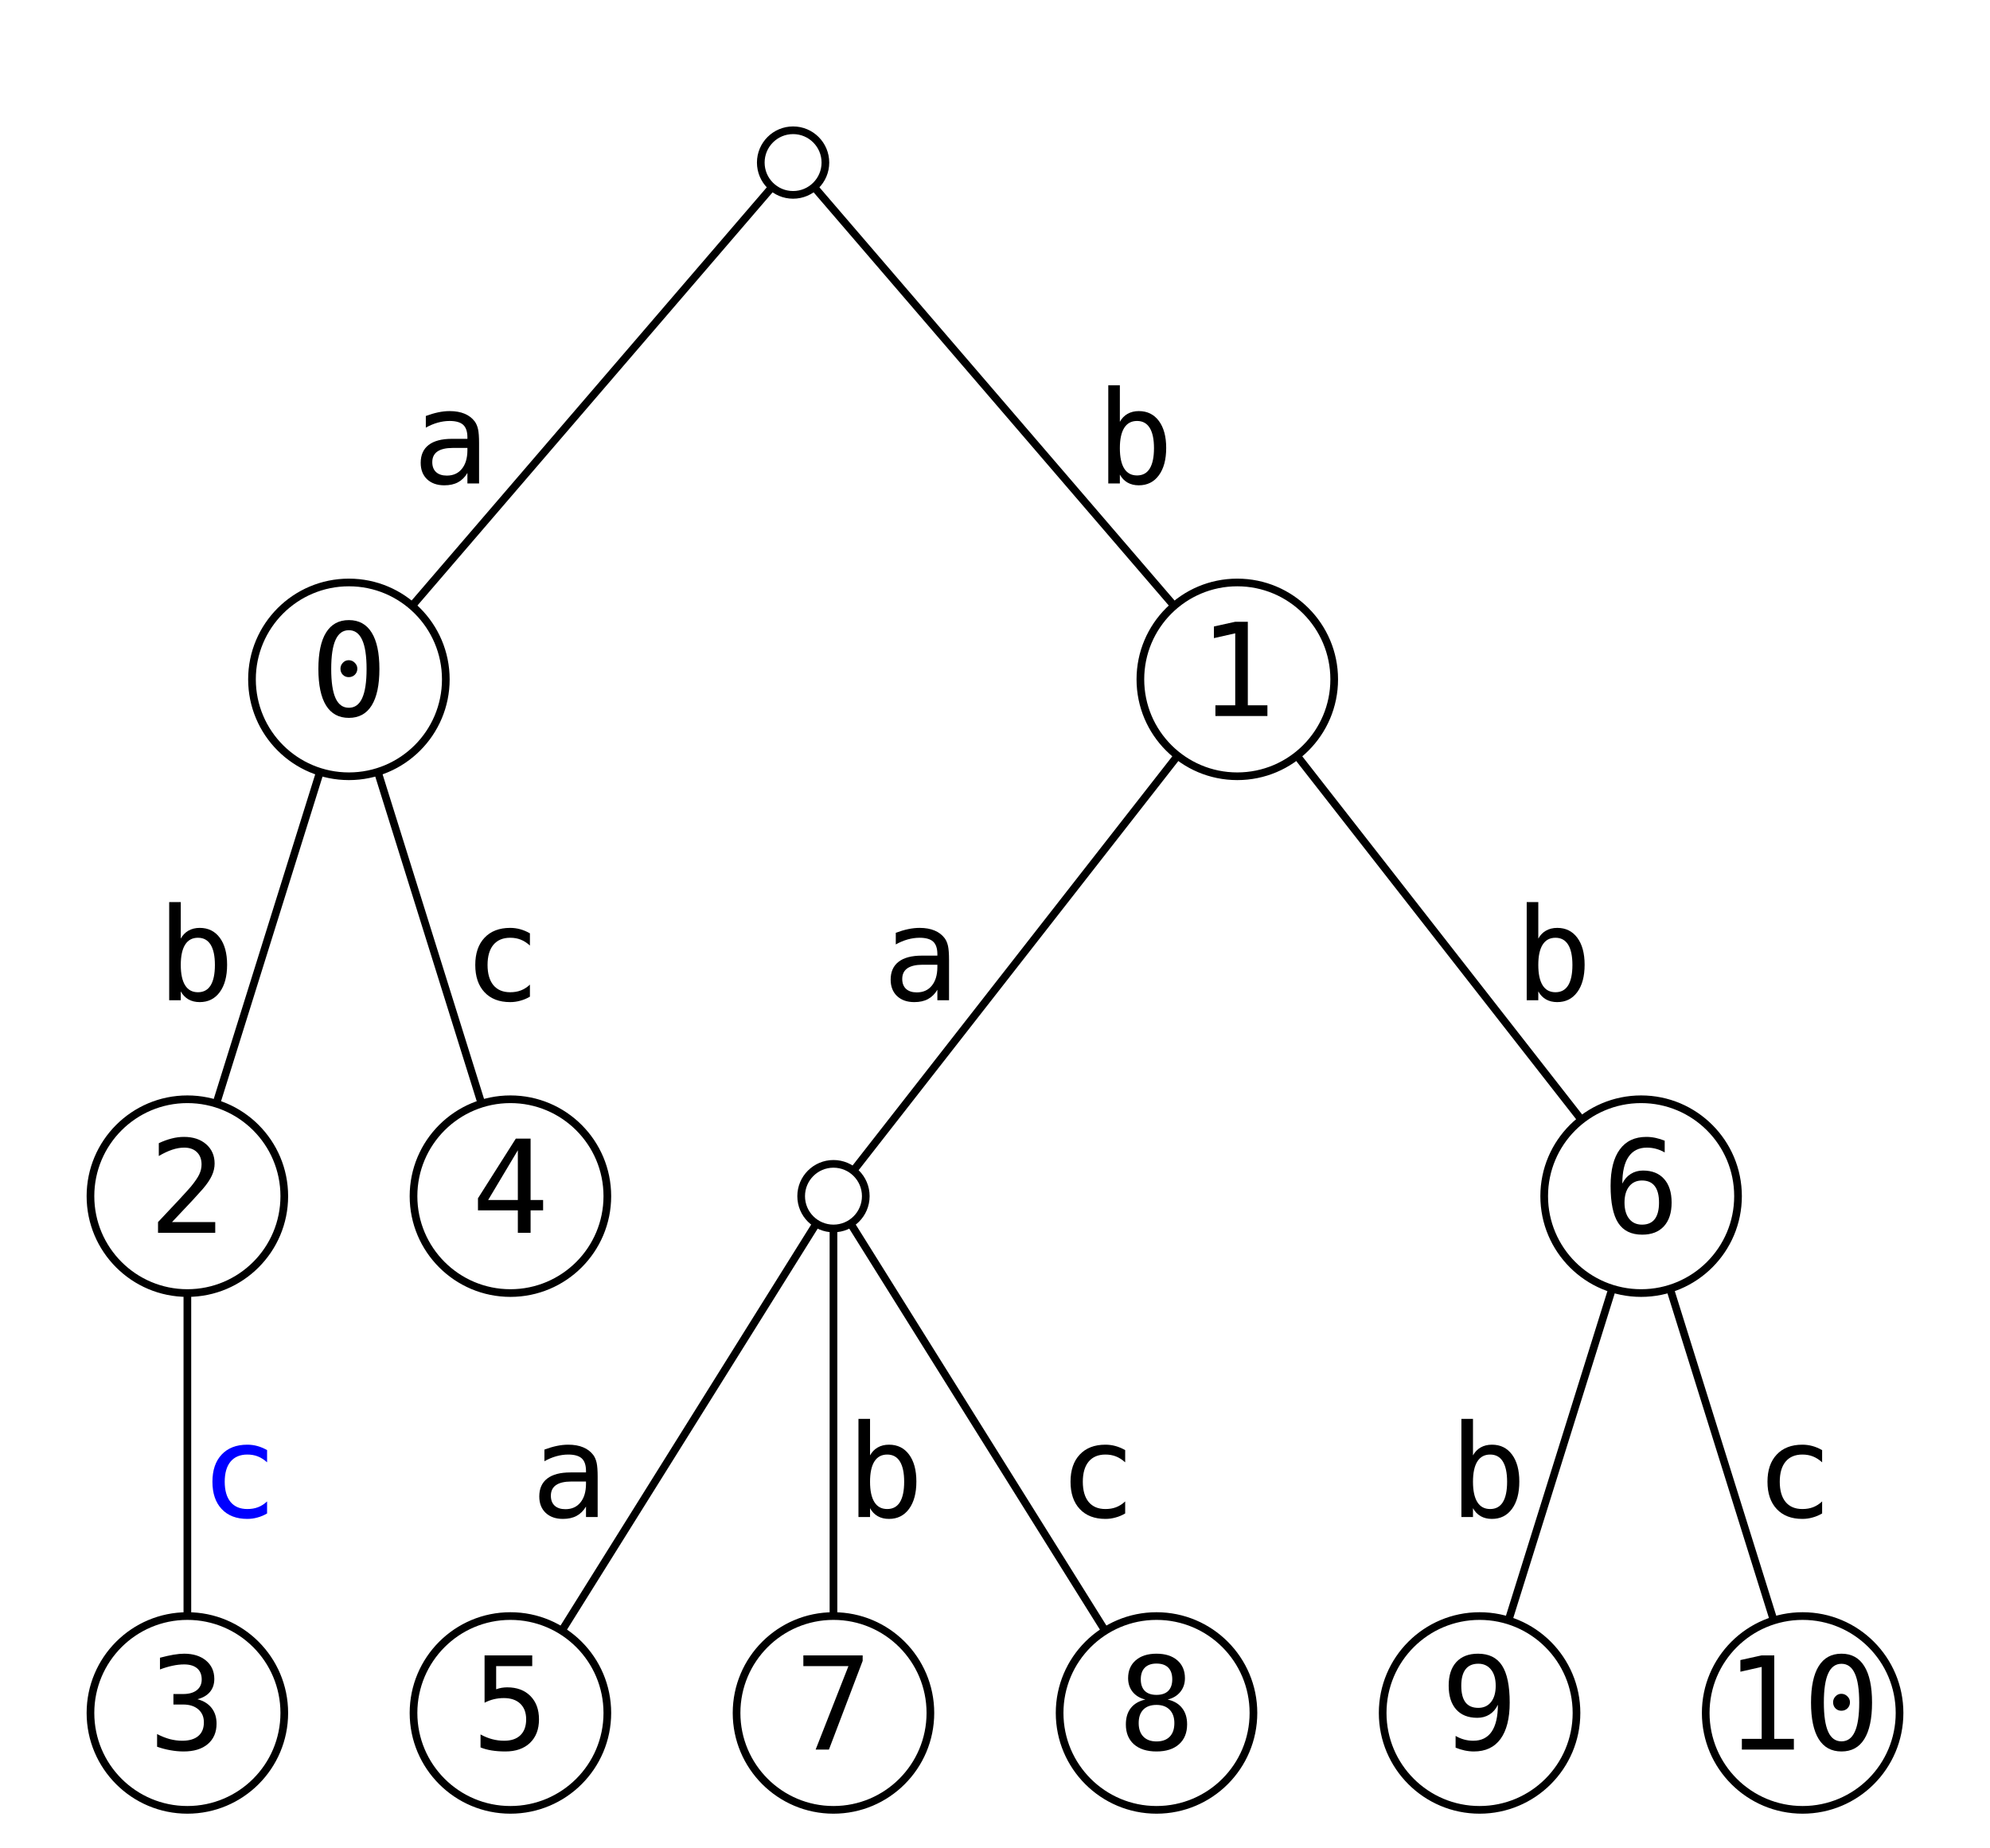
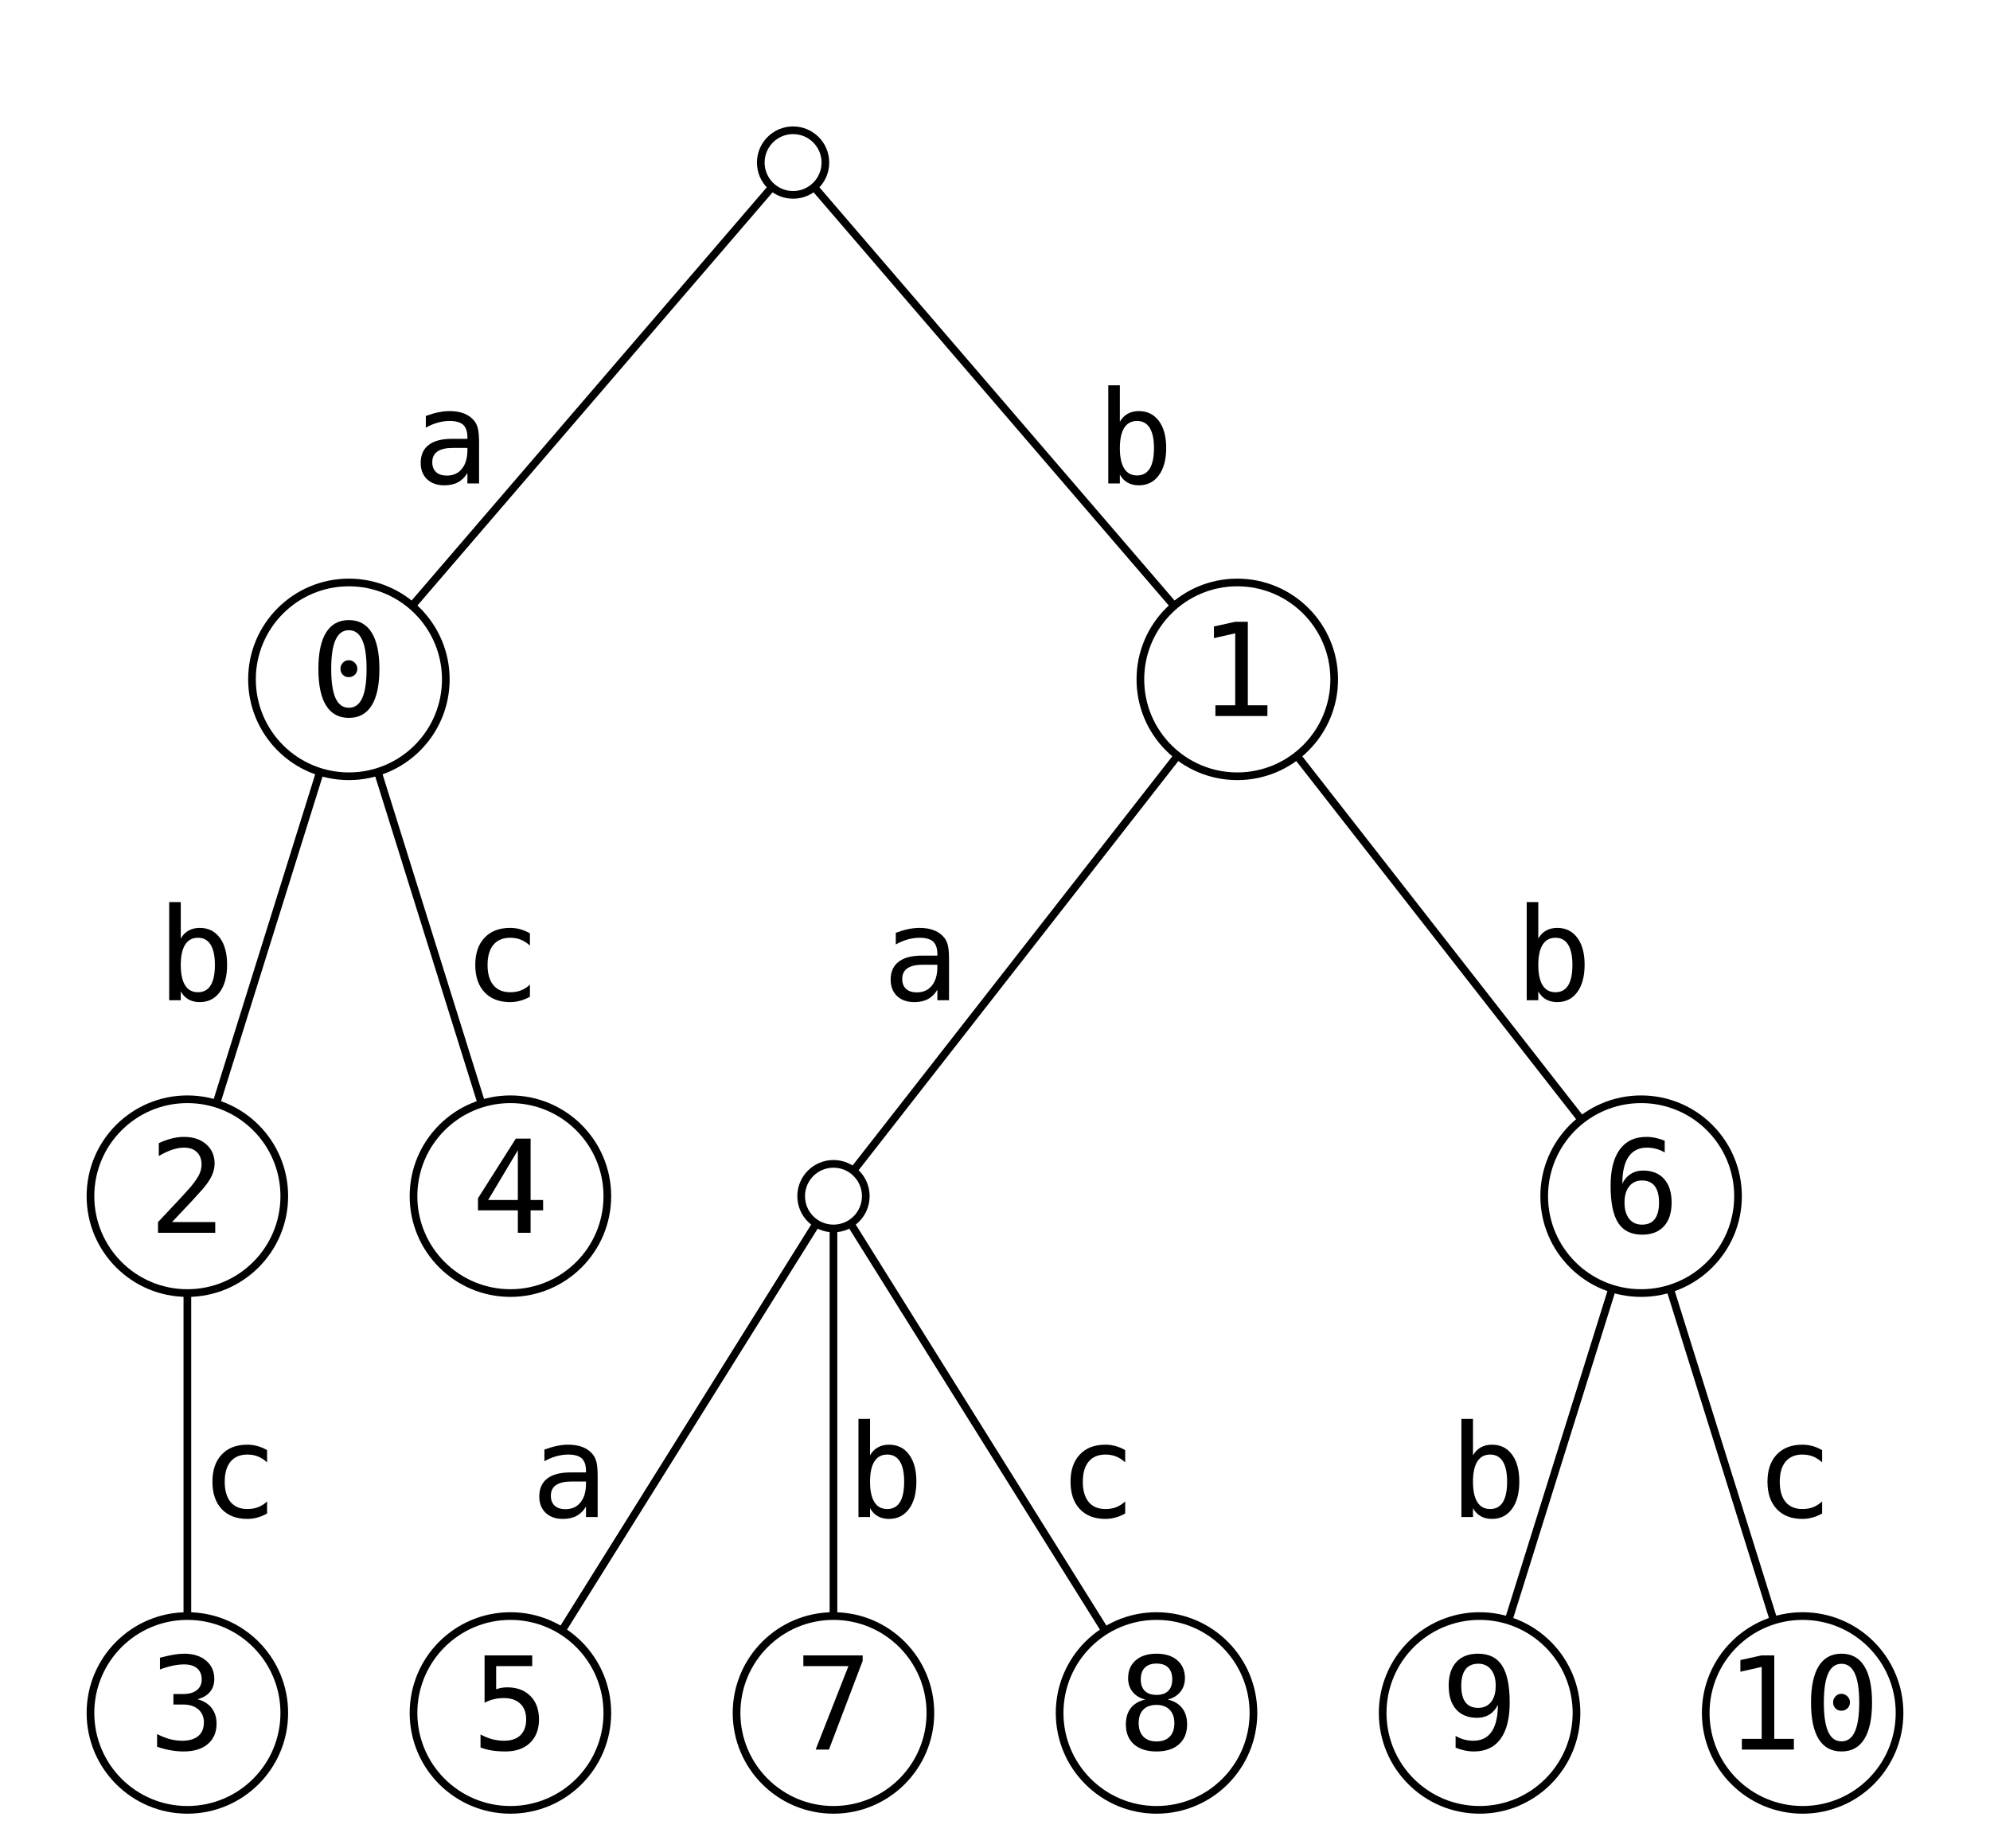
<svg xmlns="http://www.w3.org/2000/svg" height="371.429" stroke-opacity="1" viewBox="0 0 400 371" font-size="1" width="400" stroke="rgb(0,0,0)" version="1.1">
  <defs />
  <g stroke-linejoin="miter" stroke-opacity="1.0" fill-opacity="1.0" stroke="rgb(0,0,0)" stroke-width="0.0" fill="rgb(255,255,255)" stroke-linecap="butt" font-family="DejaVu Sans Mono" stroke-miterlimit="10.0">
    <path d="M 400,371.429 l -0,-371.429 h -400 l -0,371.429 Z" />
  </g>
  <g stroke-linejoin="miter" stroke-opacity="1.0" fill-opacity="0.0" stroke="rgb(0,0,0)" stroke-width="1.542" fill="rgb(0,0,0)" stroke-linecap="butt" font-family="DejaVu Sans Mono" stroke-miterlimit="10.0">
    <path d="M 159.416,32.468 l 89.286,103.896 " />
  </g>
  <g stroke-linejoin="miter" stroke-opacity="1.0" fill-opacity="1.0" font-size="25.974px" stroke="rgb(0,0,0)" stroke-width="1.542" fill="rgb(0,0,0)" stroke-linecap="butt" font-family="DejaVu Sans Mono" stroke-miterlimit="10.0">
    <text dominant-baseline="middle" transform="matrix(1,0,0,1,228.137,89.6104)" stroke="none" text-anchor="middle">b</text>
  </g>
  <g stroke-linejoin="miter" stroke-opacity="1.0" fill-opacity="0.0" stroke="rgb(0,0,0)" stroke-width="1.542" fill="rgb(0,0,0)" stroke-linecap="butt" font-family="DejaVu Sans Mono" stroke-miterlimit="10.0">
    <path d="M 159.416,32.468 l -89.286,103.896 " />
  </g>
  <g stroke-linejoin="miter" stroke-opacity="1.0" fill-opacity="1.0" font-size="25.974px" stroke="rgb(0,0,0)" stroke-width="1.542" fill="rgb(0,0,0)" stroke-linecap="butt" font-family="DejaVu Sans Mono" stroke-miterlimit="10.0">
    <text dominant-baseline="middle" transform="matrix(1,0,0,1,90.6942,89.6104)" stroke="none" text-anchor="middle">a</text>
  </g>
  <g stroke-linejoin="miter" stroke-opacity="1.0" fill-opacity="0.0" stroke="rgb(0,0,0)" stroke-width="1.542" fill="rgb(0,0,0)" stroke-linecap="butt" font-family="DejaVu Sans Mono" stroke-miterlimit="10.0">
    <path d="M 248.701,136.364 l 81.169,103.896 " />
  </g>
  <g stroke-linejoin="miter" stroke-opacity="1.0" fill-opacity="1.0" font-size="25.974px" stroke="rgb(0,0,0)" stroke-width="1.542" fill="rgb(0,0,0)" stroke-linecap="butt" font-family="DejaVu Sans Mono" stroke-miterlimit="10.0">
    <text dominant-baseline="middle" transform="matrix(1,0,0,1,312.2437,193.5065)" stroke="none" text-anchor="middle">b</text>
  </g>
  <g stroke-linejoin="miter" stroke-opacity="1.0" fill-opacity="0.0" stroke="rgb(0,0,0)" stroke-width="1.542" fill="rgb(0,0,0)" stroke-linecap="butt" font-family="DejaVu Sans Mono" stroke-miterlimit="10.0">
    <path d="M 248.701,136.364 l -81.169,103.896 " />
  </g>
  <g stroke-linejoin="miter" stroke-opacity="1.0" fill-opacity="1.0" font-size="25.974px" stroke="rgb(0,0,0)" stroke-width="1.542" fill="rgb(0,0,0)" stroke-linecap="butt" font-family="DejaVu Sans Mono" stroke-miterlimit="10.0">
    <text dominant-baseline="middle" transform="matrix(1,0,0,1,185.1589,193.5065)" stroke="none" text-anchor="middle">a</text>
  </g>
  <g stroke-linejoin="miter" stroke-opacity="1.0" fill-opacity="0.0" stroke="rgb(0,0,0)" stroke-width="1.542" fill="rgb(0,0,0)" stroke-linecap="butt" font-family="DejaVu Sans Mono" stroke-miterlimit="10.0">
    <path d="M 329.87,240.26 l 32.468,103.896 " />
  </g>
  <g stroke-linejoin="miter" stroke-opacity="1.0" fill-opacity="1.0" font-size="25.974px" stroke="rgb(0,0,0)" stroke-width="1.542" fill="rgb(0,0,0)" stroke-linecap="butt" font-family="DejaVu Sans Mono" stroke-miterlimit="10.0">
    <text dominant-baseline="middle" transform="matrix(1,0,0,1,360.6238,297.4026)" stroke="none" text-anchor="middle">c</text>
  </g>
  <g stroke-linejoin="miter" stroke-opacity="1.0" fill-opacity="0.0" stroke="rgb(0,0,0)" stroke-width="1.542" fill="rgb(0,0,0)" stroke-linecap="butt" font-family="DejaVu Sans Mono" stroke-miterlimit="10.0">
    <path d="M 329.87,240.26 l -32.468,103.896 " />
  </g>
  <g stroke-linejoin="miter" stroke-opacity="1.0" fill-opacity="1.0" font-size="25.974px" stroke="rgb(0,0,0)" stroke-width="1.542" fill="rgb(0,0,0)" stroke-linecap="butt" font-family="DejaVu Sans Mono" stroke-miterlimit="10.0">
    <text dominant-baseline="middle" transform="matrix(1,0,0,1,299.1164,297.4026)" stroke="none" text-anchor="middle">b</text>
  </g>
  <g stroke-linejoin="miter" stroke-opacity="1.0" fill-opacity="1.0" stroke="rgb(0,0,0)" stroke-width="1.542" fill="rgb(255,255,255)" stroke-linecap="butt" font-family="DejaVu Sans Mono" stroke-miterlimit="10.0">
    <path d="M 381.818,344.156 c 0,-10.759 -8.722,-19.48 -19.48 -19.48c -10.759,-0 -19.48,8.722 -19.48 19.48c -0,10.759 8.722,19.48 19.48 19.48c 10.759,0 19.48,-8.722 19.48 -19.48Z" />
  </g>
  <g stroke-linejoin="miter" stroke-opacity="1.0" fill-opacity="1.0" font-size="25.974px" stroke="rgb(0,0,0)" stroke-width="1.542" fill="rgb(0,0,0)" stroke-linecap="butt" font-family="DejaVu Sans Mono" stroke-miterlimit="10.0">
    <text dominant-baseline="middle" transform="matrix(1,0,0,1,362.3377,344.1558)" stroke="none" text-anchor="middle">10</text>
  </g>
  <g stroke-linejoin="miter" stroke-opacity="1.0" fill-opacity="1.0" stroke="rgb(0,0,0)" stroke-width="1.542" fill="rgb(255,255,255)" stroke-linecap="butt" font-family="DejaVu Sans Mono" stroke-miterlimit="10.0">
    <path d="M 316.883,344.156 c 0,-10.759 -8.722,-19.48 -19.48 -19.48c -10.759,-0 -19.48,8.722 -19.48 19.48c -0,10.759 8.722,19.48 19.48 19.48c 10.759,0 19.48,-8.722 19.48 -19.48Z" />
  </g>
  <g stroke-linejoin="miter" stroke-opacity="1.0" fill-opacity="1.0" font-size="25.974px" stroke="rgb(0,0,0)" stroke-width="1.542" fill="rgb(0,0,0)" stroke-linecap="butt" font-family="DejaVu Sans Mono" stroke-miterlimit="10.0">
    <text dominant-baseline="middle" transform="matrix(1,0,0,1,297.4026,344.1558)" stroke="none" text-anchor="middle">9</text>
  </g>
  <g stroke-linejoin="miter" stroke-opacity="1.0" fill-opacity="1.0" stroke="rgb(0,0,0)" stroke-width="1.542" fill="rgb(255,255,255)" stroke-linecap="butt" font-family="DejaVu Sans Mono" stroke-miterlimit="10.0">
    <path d="M 349.351,240.26 c 0,-10.759 -8.722,-19.48 -19.48 -19.48c -10.759,-0 -19.48,8.722 -19.48 19.48c -0,10.759 8.722,19.48 19.48 19.48c 10.759,0 19.48,-8.722 19.48 -19.48Z" />
  </g>
  <g stroke-linejoin="miter" stroke-opacity="1.0" fill-opacity="1.0" font-size="25.974px" stroke="rgb(0,0,0)" stroke-width="1.542" fill="rgb(0,0,0)" stroke-linecap="butt" font-family="DejaVu Sans Mono" stroke-miterlimit="10.0">
    <text dominant-baseline="middle" transform="matrix(1,0,0,1,329.8701,240.2597)" stroke="none" text-anchor="middle">6</text>
  </g>
  <g stroke-linejoin="miter" stroke-opacity="1.0" fill-opacity="0.0" stroke="rgb(0,0,0)" stroke-width="1.542" fill="rgb(0,0,0)" stroke-linecap="butt" font-family="DejaVu Sans Mono" stroke-miterlimit="10.0">
    <path d="M 167.532,240.26 l 64.935,103.896 " />
  </g>
  <g stroke-linejoin="miter" stroke-opacity="1.0" fill-opacity="1.0" font-size="25.974px" stroke="rgb(0,0,0)" stroke-width="1.542" fill="rgb(0,0,0)" stroke-linecap="butt" font-family="DejaVu Sans Mono" stroke-miterlimit="10.0">
    <text dominant-baseline="middle" transform="matrix(1,0,0,1,220.5343,297.4026)" stroke="none" text-anchor="middle">c</text>
  </g>
  <g stroke-linejoin="miter" stroke-opacity="1.0" fill-opacity="0.0" stroke="rgb(0,0,0)" stroke-width="1.542" fill="rgb(0,0,0)" stroke-linecap="butt" font-family="DejaVu Sans Mono" stroke-miterlimit="10.0">
    <path d="M 167.532,240.26 v 103.896 " />
  </g>
  <g stroke-linejoin="miter" stroke-opacity="1.0" fill-opacity="1.0" font-size="25.974px" stroke="rgb(0,0,0)" stroke-width="1.542" fill="rgb(0,0,0)" stroke-linecap="butt" font-family="DejaVu Sans Mono" stroke-miterlimit="10.0">
    <text dominant-baseline="middle" transform="matrix(1,0,0,1,177.9221,297.4026)" stroke="none" text-anchor="middle">b</text>
  </g>
  <g stroke-linejoin="miter" stroke-opacity="1.0" fill-opacity="0.0" stroke="rgb(0,0,0)" stroke-width="1.542" fill="rgb(0,0,0)" stroke-linecap="butt" font-family="DejaVu Sans Mono" stroke-miterlimit="10.0">
    <path d="M 167.532,240.26 l -64.935,103.896 " />
  </g>
  <g stroke-linejoin="miter" stroke-opacity="1.0" fill-opacity="1.0" font-size="25.974px" stroke="rgb(0,0,0)" stroke-width="1.542" fill="rgb(0,0,0)" stroke-linecap="butt" font-family="DejaVu Sans Mono" stroke-miterlimit="10.0">
    <text dominant-baseline="middle" transform="matrix(1,0,0,1,114.5307,297.4026)" stroke="none" text-anchor="middle">a</text>
  </g>
  <g stroke-linejoin="miter" stroke-opacity="1.0" fill-opacity="1.0" stroke="rgb(0,0,0)" stroke-width="1.542" fill="rgb(255,255,255)" stroke-linecap="butt" font-family="DejaVu Sans Mono" stroke-miterlimit="10.0">
    <path d="M 251.948,344.156 c 0,-10.759 -8.722,-19.48 -19.48 -19.48c -10.759,-0 -19.48,8.722 -19.48 19.48c -0,10.759 8.722,19.48 19.48 19.48c 10.759,0 19.48,-8.722 19.48 -19.48Z" />
  </g>
  <g stroke-linejoin="miter" stroke-opacity="1.0" fill-opacity="1.0" font-size="25.974px" stroke="rgb(0,0,0)" stroke-width="1.542" fill="rgb(0,0,0)" stroke-linecap="butt" font-family="DejaVu Sans Mono" stroke-miterlimit="10.0">
    <text dominant-baseline="middle" transform="matrix(1,0,0,1,232.4675,344.1558)" stroke="none" text-anchor="middle">8</text>
  </g>
  <g stroke-linejoin="miter" stroke-opacity="1.0" fill-opacity="1.0" stroke="rgb(0,0,0)" stroke-width="1.542" fill="rgb(255,255,255)" stroke-linecap="butt" font-family="DejaVu Sans Mono" stroke-miterlimit="10.0">
    <path d="M 187.013,344.156 c 0,-10.759 -8.722,-19.48 -19.48 -19.48c -10.759,-0 -19.48,8.722 -19.48 19.48c -0,10.759 8.722,19.48 19.48 19.48c 10.759,0 19.48,-8.722 19.48 -19.48Z" />
  </g>
  <g stroke-linejoin="miter" stroke-opacity="1.0" fill-opacity="1.0" font-size="25.974px" stroke="rgb(0,0,0)" stroke-width="1.542" fill="rgb(0,0,0)" stroke-linecap="butt" font-family="DejaVu Sans Mono" stroke-miterlimit="10.0">
    <text dominant-baseline="middle" transform="matrix(1,0,0,1,167.5325,344.1558)" stroke="none" text-anchor="middle">7</text>
  </g>
  <g stroke-linejoin="miter" stroke-opacity="1.0" fill-opacity="1.0" stroke="rgb(0,0,0)" stroke-width="1.542" fill="rgb(255,255,255)" stroke-linecap="butt" font-family="DejaVu Sans Mono" stroke-miterlimit="10.0">
    <path d="M 122.078,344.156 c 0,-10.759 -8.722,-19.48 -19.48 -19.48c -10.759,-0 -19.48,8.722 -19.48 19.48c -0,10.759 8.722,19.48 19.48 19.48c 10.759,0 19.48,-8.722 19.48 -19.48Z" />
  </g>
  <g stroke-linejoin="miter" stroke-opacity="1.0" fill-opacity="1.0" font-size="25.974px" stroke="rgb(0,0,0)" stroke-width="1.542" fill="rgb(0,0,0)" stroke-linecap="butt" font-family="DejaVu Sans Mono" stroke-miterlimit="10.0">
    <text dominant-baseline="middle" transform="matrix(1,0,0,1,102.5974,344.1558)" stroke="none" text-anchor="middle">5</text>
  </g>
  <g stroke-linejoin="miter" stroke-opacity="1.0" fill-opacity="1.0" stroke="rgb(0,0,0)" stroke-width="1.542" fill="rgb(255,255,255)" stroke-linecap="butt" font-family="DejaVu Sans Mono" stroke-miterlimit="10.0">
    <path d="M 174.026,240.26 c 0,-3.586 -2.907,-6.494 -6.494 -6.494c -3.586,-0 -6.494,2.907 -6.494 6.494c -0,3.586 2.907,6.494 6.494 6.494c 3.586,0 6.494,-2.907 6.494 -6.494Z" />
  </g>
  <g stroke-linejoin="miter" stroke-opacity="1.0" fill-opacity="1.0" stroke="rgb(0,0,0)" stroke-width="1.542" fill="rgb(255,255,255)" stroke-linecap="butt" font-family="DejaVu Sans Mono" stroke-miterlimit="10.0">
    <path d="M 268.182,136.364 c 0,-10.759 -8.722,-19.48 -19.48 -19.48c -10.759,-0 -19.48,8.722 -19.48 19.48c -0,10.759 8.722,19.48 19.48 19.48c 10.759,0 19.48,-8.722 19.48 -19.48Z" />
  </g>
  <g stroke-linejoin="miter" stroke-opacity="1.0" fill-opacity="1.0" font-size="25.974px" stroke="rgb(0,0,0)" stroke-width="1.542" fill="rgb(0,0,0)" stroke-linecap="butt" font-family="DejaVu Sans Mono" stroke-miterlimit="10.0">
    <text dominant-baseline="middle" transform="matrix(1,0,0,1,248.7013,136.3636)" stroke="none" text-anchor="middle">1</text>
  </g>
  <g stroke-linejoin="miter" stroke-opacity="1.0" fill-opacity="0.0" stroke="rgb(0,0,0)" stroke-width="1.542" fill="rgb(0,0,0)" stroke-linecap="butt" font-family="DejaVu Sans Mono" stroke-miterlimit="10.0">
    <path d="M 70.13,136.364 l 32.468,103.896 " />
  </g>
  <g stroke-linejoin="miter" stroke-opacity="1.0" fill-opacity="1.0" font-size="25.974px" stroke="rgb(0,0,0)" stroke-width="1.542" fill="rgb(0,0,0)" stroke-linecap="butt" font-family="DejaVu Sans Mono" stroke-miterlimit="10.0">
    <text dominant-baseline="middle" transform="matrix(1,0,0,1,100.8836,193.5065)" stroke="none" text-anchor="middle">c</text>
  </g>
  <g stroke-linejoin="miter" stroke-opacity="1.0" fill-opacity="0.0" stroke="rgb(0,0,0)" stroke-width="1.542" fill="rgb(0,0,0)" stroke-linecap="butt" font-family="DejaVu Sans Mono" stroke-miterlimit="10.0">
    <path d="M 70.13,136.364 l -32.468,103.896 " />
  </g>
  <g stroke-linejoin="miter" stroke-opacity="1.0" fill-opacity="1.0" font-size="25.974px" stroke="rgb(0,0,0)" stroke-width="1.542" fill="rgb(0,0,0)" stroke-linecap="butt" font-family="DejaVu Sans Mono" stroke-miterlimit="10.0">
    <text dominant-baseline="middle" transform="matrix(1,0,0,1,39.3762,193.5065)" stroke="none" text-anchor="middle">b</text>
  </g>
  <g stroke-linejoin="miter" stroke-opacity="1.0" fill-opacity="1.0" stroke="rgb(0,0,0)" stroke-width="1.542" fill="rgb(255,255,255)" stroke-linecap="butt" font-family="DejaVu Sans Mono" stroke-miterlimit="10.0">
    <path d="M 122.078,240.26 c 0,-10.759 -8.722,-19.48 -19.48 -19.48c -10.759,-0 -19.48,8.722 -19.48 19.48c -0,10.759 8.722,19.48 19.48 19.48c 10.759,0 19.48,-8.722 19.48 -19.48Z" />
  </g>
  <g stroke-linejoin="miter" stroke-opacity="1.0" fill-opacity="1.0" font-size="25.974px" stroke="rgb(0,0,0)" stroke-width="1.542" fill="rgb(0,0,0)" stroke-linecap="butt" font-family="DejaVu Sans Mono" stroke-miterlimit="10.0">
    <text dominant-baseline="middle" transform="matrix(1,0,0,1,102.5974,240.2597)" stroke="none" text-anchor="middle">4</text>
  </g>
  <g stroke-linejoin="miter" stroke-opacity="1.0" fill-opacity="0.0" stroke="rgb(0,0,0)" stroke-width="1.542" fill="rgb(0,0,0)" stroke-linecap="butt" font-family="DejaVu Sans Mono" stroke-miterlimit="10.0">
    <path d="M 37.662,240.26 v 103.896 " />
  </g>
-   <g stroke-linejoin="miter" stroke-opacity="1.0" fill-opacity="1.0" font-size="25.974px" stroke="rgb(0,0,0)" stroke-width="1.542" fill="rgb(0,0,255)" stroke-linecap="butt" font-family="DejaVu Sans Mono" stroke-miterlimit="10.0">
+   <g stroke-linejoin="miter" stroke-opacity="1.0" fill-opacity="1.0" font-size="25.974px" stroke="rgb(0,0,0)" stroke-width="1.542" fill="rgb(0,0,0)" stroke-linecap="butt" font-family="DejaVu Sans Mono" stroke-miterlimit="10.0">
    <text dominant-baseline="middle" transform="matrix(1,0,0,1,48.0519,297.4026)" stroke="none" text-anchor="middle">c</text>
  </g>
  <g stroke-linejoin="miter" stroke-opacity="1.0" fill-opacity="1.0" stroke="rgb(0,0,0)" stroke-width="1.542" fill="rgb(255,255,255)" stroke-linecap="butt" font-family="DejaVu Sans Mono" stroke-miterlimit="10.0">
    <path d="M 57.143,344.156 c 0,-10.759 -8.722,-19.48 -19.48 -19.48c -10.759,-0 -19.48,8.722 -19.48 19.48c -0,10.759 8.722,19.48 19.48 19.48c 10.759,0 19.48,-8.722 19.48 -19.48Z" />
  </g>
  <g stroke-linejoin="miter" stroke-opacity="1.0" fill-opacity="1.0" font-size="25.974px" stroke="rgb(0,0,0)" stroke-width="1.542" fill="rgb(0,0,0)" stroke-linecap="butt" font-family="DejaVu Sans Mono" stroke-miterlimit="10.0">
    <text dominant-baseline="middle" transform="matrix(1,0,0,1,37.6623,344.1558)" stroke="none" text-anchor="middle">3</text>
  </g>
  <g stroke-linejoin="miter" stroke-opacity="1.0" fill-opacity="1.0" stroke="rgb(0,0,0)" stroke-width="1.542" fill="rgb(255,255,255)" stroke-linecap="butt" font-family="DejaVu Sans Mono" stroke-miterlimit="10.0">
    <path d="M 57.143,240.26 c 0,-10.759 -8.722,-19.48 -19.48 -19.48c -10.759,-0 -19.48,8.722 -19.48 19.48c -0,10.759 8.722,19.48 19.48 19.48c 10.759,0 19.48,-8.722 19.48 -19.48Z" />
  </g>
  <g stroke-linejoin="miter" stroke-opacity="1.0" fill-opacity="1.0" font-size="25.974px" stroke="rgb(0,0,0)" stroke-width="1.542" fill="rgb(0,0,0)" stroke-linecap="butt" font-family="DejaVu Sans Mono" stroke-miterlimit="10.0">
    <text dominant-baseline="middle" transform="matrix(1,0,0,1,37.6623,240.2597)" stroke="none" text-anchor="middle">2</text>
  </g>
  <g stroke-linejoin="miter" stroke-opacity="1.0" fill-opacity="1.0" stroke="rgb(0,0,0)" stroke-width="1.542" fill="rgb(255,255,255)" stroke-linecap="butt" font-family="DejaVu Sans Mono" stroke-miterlimit="10.0">
    <path d="M 89.61,136.364 c 0,-10.759 -8.722,-19.48 -19.48 -19.48c -10.759,-0 -19.48,8.722 -19.48 19.48c -0,10.759 8.722,19.48 19.48 19.48c 10.759,0 19.48,-8.722 19.48 -19.48Z" />
  </g>
  <g stroke-linejoin="miter" stroke-opacity="1.0" fill-opacity="1.0" font-size="25.974px" stroke="rgb(0,0,0)" stroke-width="1.542" fill="rgb(0,0,0)" stroke-linecap="butt" font-family="DejaVu Sans Mono" stroke-miterlimit="10.0">
    <text dominant-baseline="middle" transform="matrix(1,0,0,1,70.1299,136.3636)" stroke="none" text-anchor="middle">0</text>
  </g>
  <g stroke-linejoin="miter" stroke-opacity="1.0" fill-opacity="1.0" stroke="rgb(0,0,0)" stroke-width="1.542" fill="rgb(255,255,255)" stroke-linecap="butt" font-family="DejaVu Sans Mono" stroke-miterlimit="10.0">
    <path d="M 165.909,32.468 c 0,-3.586 -2.907,-6.494 -6.494 -6.494c -3.586,-0 -6.494,2.907 -6.494 6.494c -0,3.586 2.907,6.494 6.494 6.494c 3.586,0 6.494,-2.907 6.494 -6.494Z" />
  </g>
</svg>
